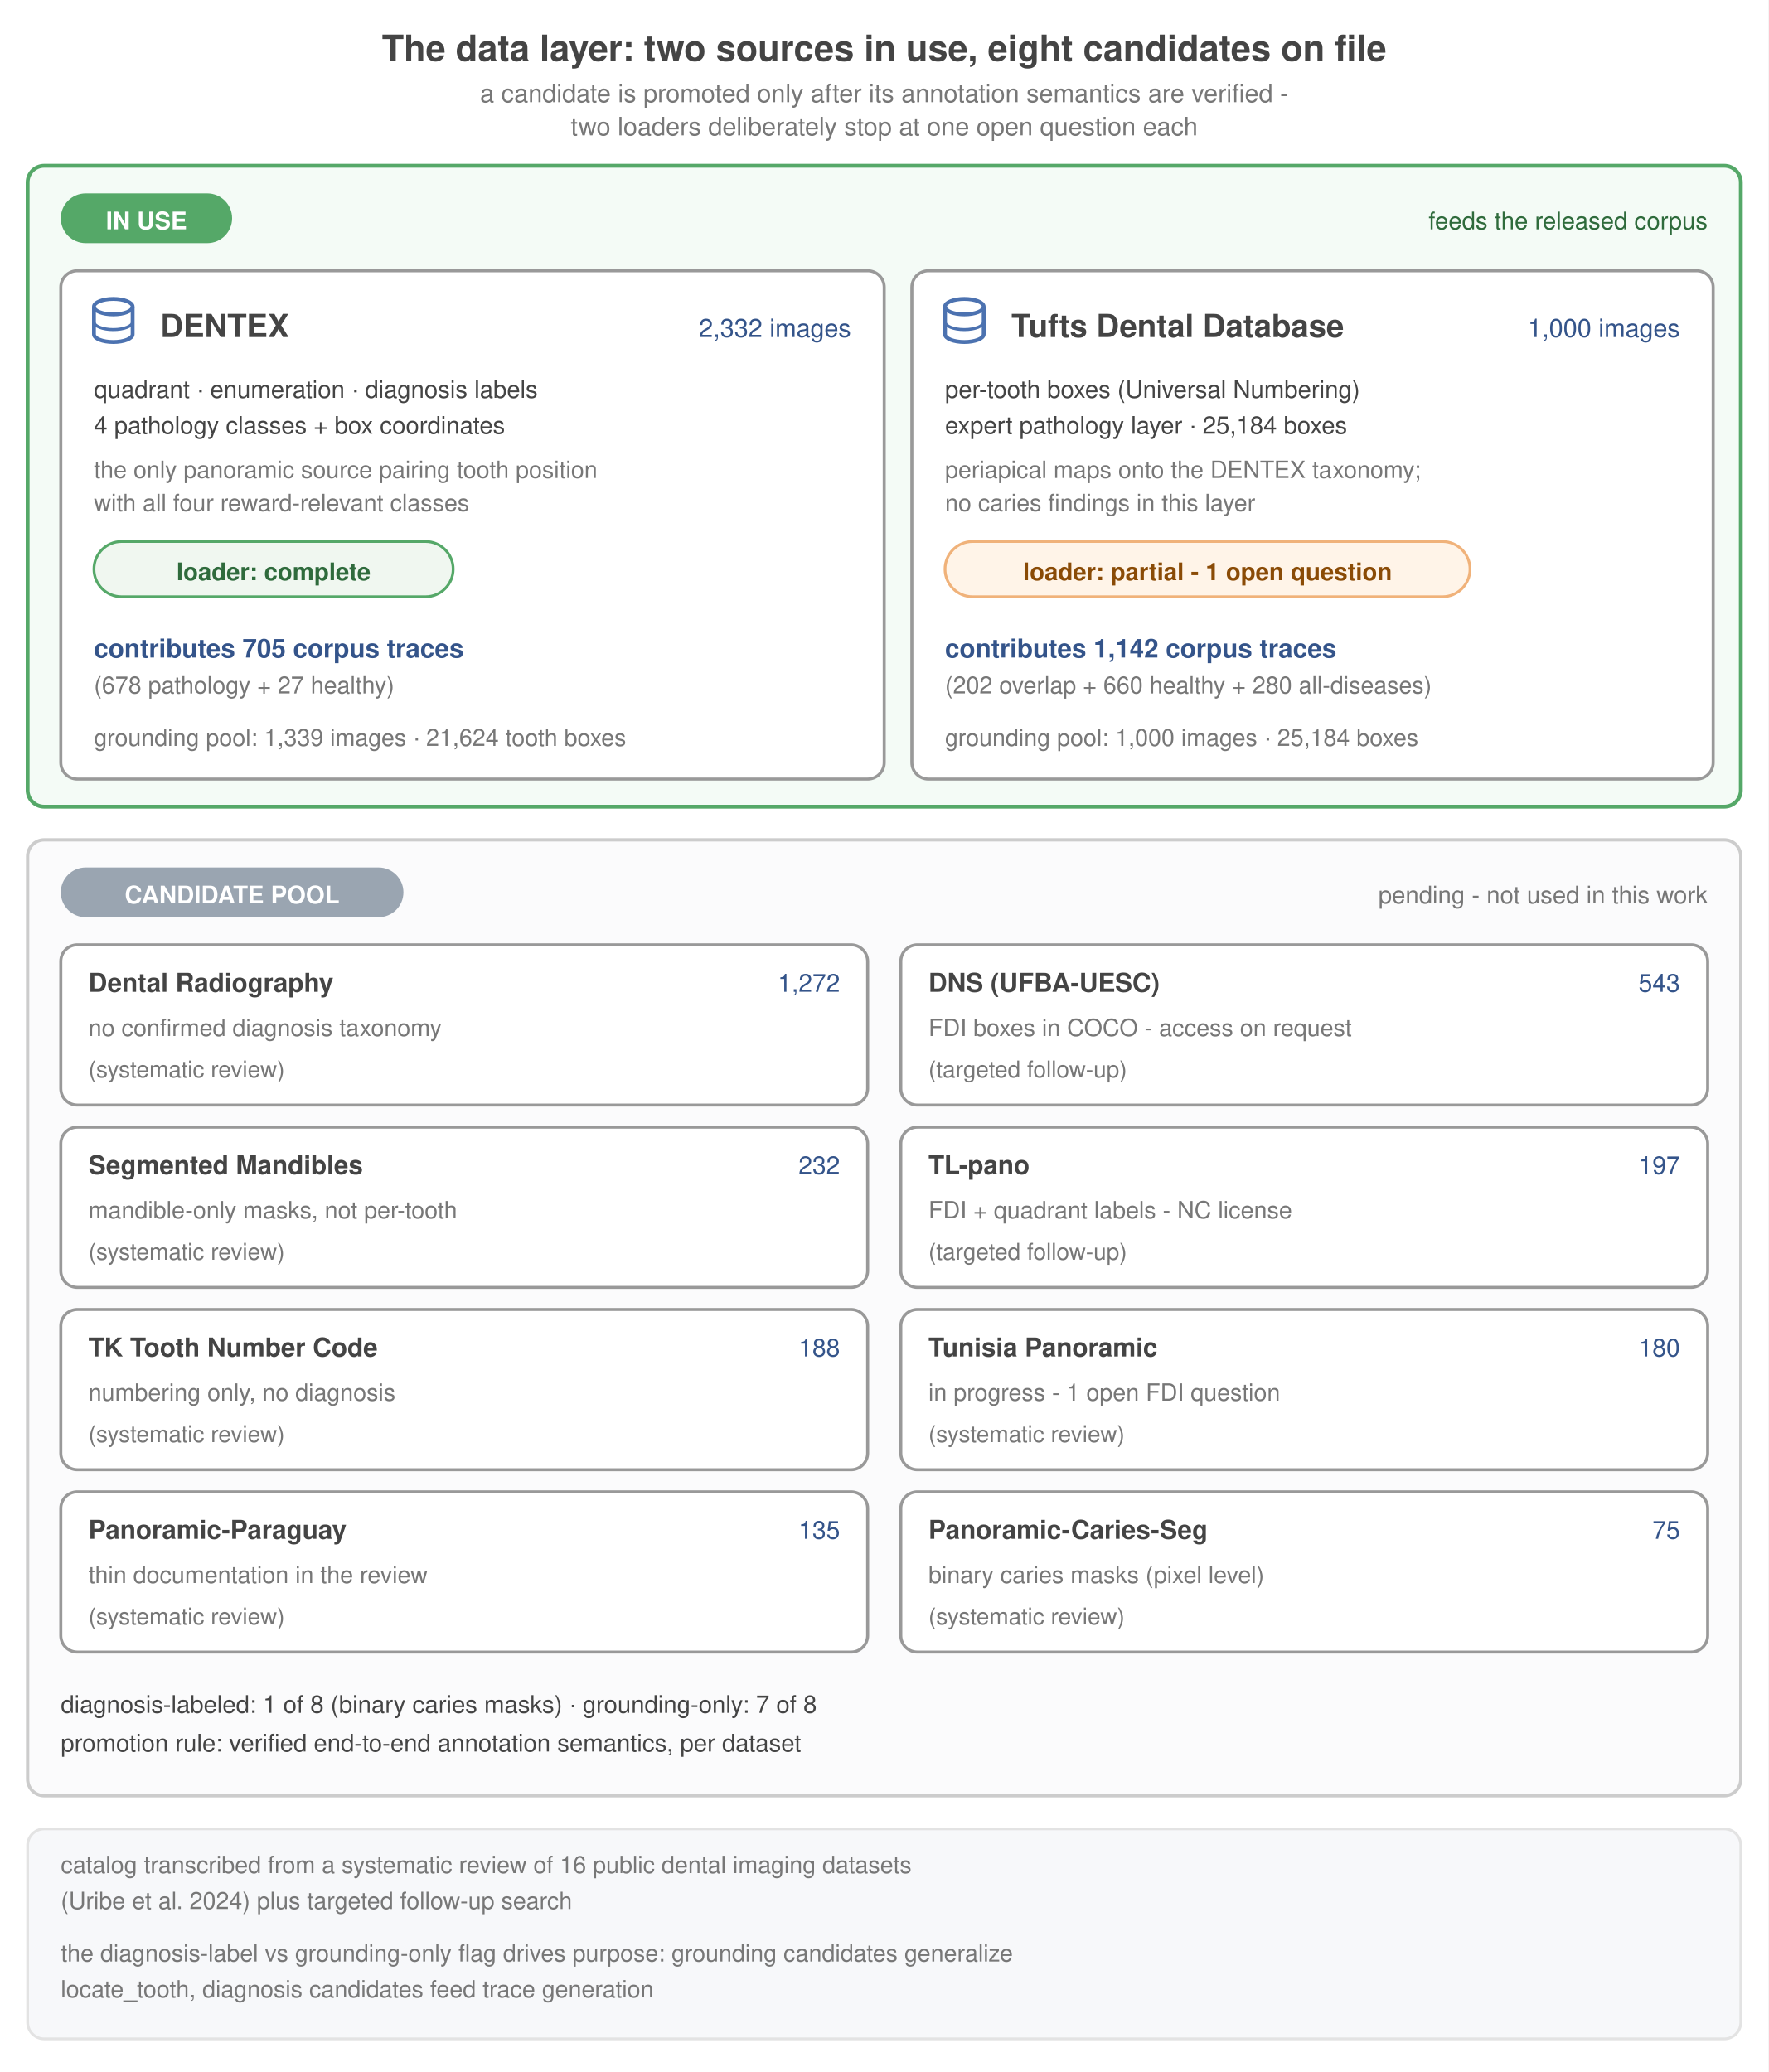
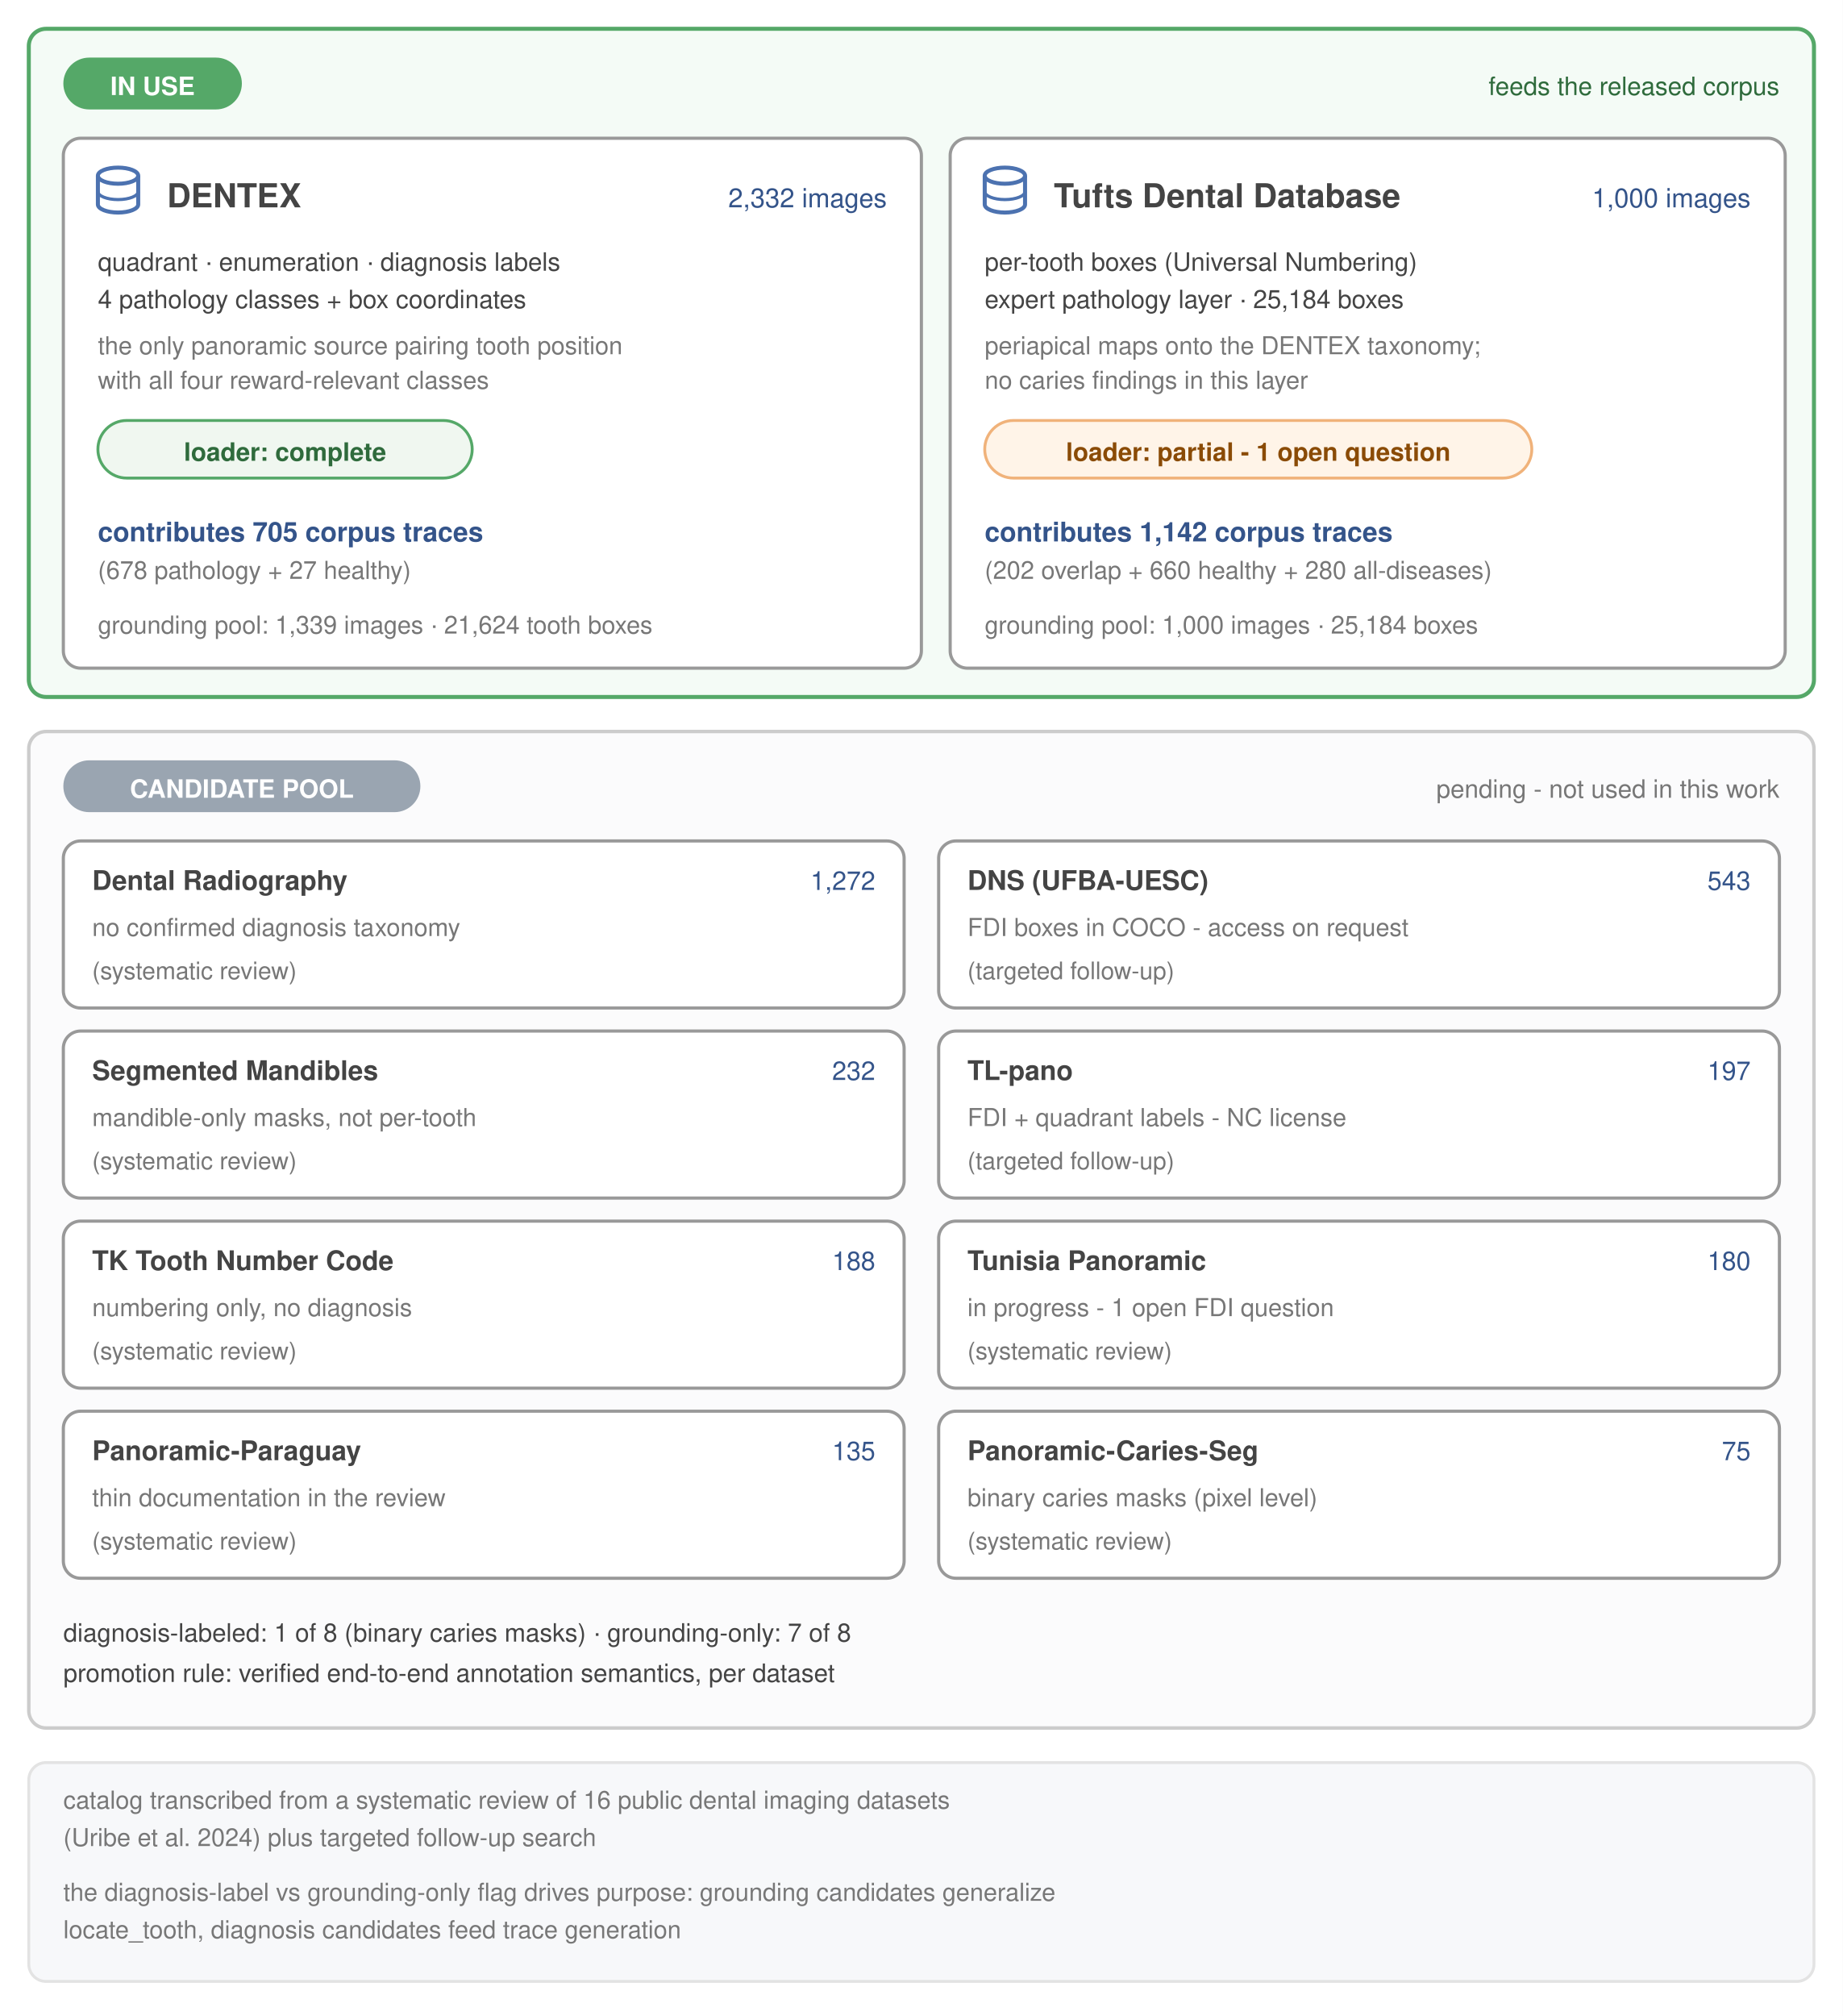
- <svg xmlns="http://www.w3.org/2000/svg" width="640" height="750" viewBox="0 0 640 750">
-   <rect width="640" height="750" fill="#FFFFFF" />
-   <text x="320.0" y="22" font-family="Helvetica" font-size="13" font-weight="bold" text-anchor="middle" fill="#444444">The data layer: two sources in use, eight candidates on file</text>
-   <text x="320.0" y="37" font-family="Helvetica" font-size="9.2" text-anchor="middle" fill="#777777">a candidate is promoted only after its annotation semantics are verified -</text>
-   <text x="320.0" y="49" font-family="Helvetica" font-size="9.2" text-anchor="middle" fill="#777777">two loaders deliberately stop at one open question each</text>
-   <rect x="10" y="60" width="620" height="232" rx="6" fill="#F4FBF6" stroke="#55A868" stroke-width="1.4" />
-   <rect x="22" y="70" width="62" height="18" rx="9" fill="#55A868" stroke="none" stroke-width="0" />
-   <text x="53" y="83" font-family="Helvetica" font-size="8.8" font-weight="bold" text-anchor="middle" fill="#FFFFFF">IN USE</text>
-   <text x="618" y="83" font-family="Helvetica" font-size="8.8" text-anchor="end" fill="#2F6B3C">feeds the released corpus</text>
-   <rect x="22" y="98" width="298" height="184" rx="6" fill="#FFFFFF" stroke="#999999" stroke-width="1.1" />
-   <ellipse cx="41.0" cy="111" rx="7.0" ry="2.8" fill="none" stroke="#4C72B0" stroke-width="1.4" />
-   <path d="M 34 111 L 34 121.0 A 7.0 2.8 0 0 0 48.0 121.0 L 48.0 111" fill="none" stroke="#4C72B0" stroke-width="1.4" />
-   <path d="M 34 116.5 A 7.0 2.8 0 0 0 48.0 116.5" fill="none" stroke="#4C72B0" stroke-width="1.1" />
-   <text x="58" y="122" font-family="Helvetica" font-size="11.5" font-weight="bold" fill="#444444">DENTEX</text>
-   <text x="308" y="122" font-family="Helvetica" font-size="9.2" text-anchor="end" fill="#34548A">2,332 images</text>
-   <text x="34" y="144" font-family="Helvetica" font-size="8.8" fill="#444444">quadrant · enumeration · diagnosis labels</text>
-   <text x="34" y="157" font-family="Helvetica" font-size="8.8" fill="#444444">4 pathology classes + box coordinates</text>
-   <text x="34" y="173" font-family="Helvetica" font-size="8.6" fill="#777777">the only panoramic source pairing tooth position</text>
-   <text x="34" y="185" font-family="Helvetica" font-size="8.6" fill="#777777">with all four reward-relevant classes</text>
-   <rect x="34" y="196" width="130" height="20" rx="10" fill="#F0F7F0" stroke="#55A868" stroke-width="1.0" />
-   <text x="99" y="210" font-family="Helvetica" font-size="8.8" font-weight="bold" text-anchor="middle" fill="#2F6B3C">loader: complete</text>
-   <text x="34" y="238" font-family="Helvetica" font-size="9.4" font-weight="bold" fill="#34548A">contributes 705 corpus traces</text>
-   <text x="34" y="251" font-family="Helvetica" font-size="8.6" fill="#777777">(678 pathology + 27 healthy)</text>
-   <text x="34" y="270" font-family="Helvetica" font-size="8.6" fill="#777777">grounding pool: 1,339 images · 21,624 tooth boxes</text>
-   <rect x="330" y="98" width="290" height="184" rx="6" fill="#FFFFFF" stroke="#999999" stroke-width="1.1" />
-   <ellipse cx="349.0" cy="111" rx="7.0" ry="2.8" fill="none" stroke="#4C72B0" stroke-width="1.4" />
-   <path d="M 342 111 L 342 121.0 A 7.0 2.8 0 0 0 356.0 121.0 L 356.0 111" fill="none" stroke="#4C72B0" stroke-width="1.4" />
-   <path d="M 342 116.5 A 7.0 2.8 0 0 0 356.0 116.5" fill="none" stroke="#4C72B0" stroke-width="1.1" />
-   <text x="366" y="122" font-family="Helvetica" font-size="11.5" font-weight="bold" fill="#444444">Tufts Dental Database</text>
-   <text x="608" y="122" font-family="Helvetica" font-size="9.2" text-anchor="end" fill="#34548A">1,000 images</text>
-   <text x="342" y="144" font-family="Helvetica" font-size="8.8" fill="#444444">per-tooth boxes (Universal Numbering)</text>
-   <text x="342" y="157" font-family="Helvetica" font-size="8.8" fill="#444444">expert pathology layer · 25,184 boxes</text>
-   <text x="342" y="173" font-family="Helvetica" font-size="8.6" fill="#777777">periapical maps onto the DENTEX taxonomy;</text>
-   <text x="342" y="185" font-family="Helvetica" font-size="8.6" fill="#777777">no caries findings in this layer</text>
-   <rect x="342" y="196" width="190" height="20" rx="10" fill="#FFF4E8" stroke="#F0B27A" stroke-width="1.0" />
-   <text x="437" y="210" font-family="Helvetica" font-size="8.8" font-weight="bold" text-anchor="middle" fill="#8A4B06">loader: partial - 1 open question</text>
-   <text x="342" y="238" font-family="Helvetica" font-size="9.4" font-weight="bold" fill="#34548A">contributes 1,142 corpus traces</text>
-   <text x="342" y="251" font-family="Helvetica" font-size="8.6" fill="#777777">(202 overlap + 660 healthy + 280 all-diseases)</text>
-   <text x="342" y="270" font-family="Helvetica" font-size="8.6" fill="#777777">grounding pool: 1,000 images · 25,184 boxes</text>
-   <rect x="10" y="304" width="620" height="346" rx="6" fill="#FBFBFC" stroke="#CCCCCC" stroke-width="1.2" />
-   <rect x="22" y="314" width="124" height="18" rx="9" fill="#9AA5B1" stroke="none" stroke-width="0" />
-   <text x="84" y="327" font-family="Helvetica" font-size="8.8" font-weight="bold" text-anchor="middle" fill="#FFFFFF">CANDIDATE POOL</text>
-   <text x="618" y="327" font-family="Helvetica" font-size="8.8" text-anchor="end" fill="#777777">pending - not used in this work</text>
-   <rect x="22" y="342" width="292" height="58" rx="6" fill="#FFFFFF" stroke="#999999" stroke-width="1.1" />
-   <text x="32" y="359" font-family="Helvetica" font-size="9.4" font-weight="bold" fill="#444444">Dental Radiography</text>
-   <text x="304" y="359" font-family="Helvetica" font-size="9.0" text-anchor="end" fill="#34548A">1,272</text>
-   <text x="32" y="375" font-family="Helvetica" font-size="8.6" fill="#777777">no confirmed diagnosis taxonomy</text>
-   <text x="32" y="390" font-family="Helvetica" font-size="8.4" fill="#777777">(systematic review)</text>
-   <rect x="326" y="342" width="292" height="58" rx="6" fill="#FFFFFF" stroke="#999999" stroke-width="1.1" />
-   <text x="336" y="359" font-family="Helvetica" font-size="9.4" font-weight="bold" fill="#444444">DNS (UFBA-UESC)</text>
-   <text x="608" y="359" font-family="Helvetica" font-size="9.0" text-anchor="end" fill="#34548A">543</text>
-   <text x="336" y="375" font-family="Helvetica" font-size="8.6" fill="#777777">FDI boxes in COCO - access on request</text>
-   <text x="336" y="390" font-family="Helvetica" font-size="8.4" fill="#777777">(targeted follow-up)</text>
-   <rect x="22" y="408" width="292" height="58" rx="6" fill="#FFFFFF" stroke="#999999" stroke-width="1.1" />
-   <text x="32" y="425" font-family="Helvetica" font-size="9.4" font-weight="bold" fill="#444444">Segmented Mandibles</text>
-   <text x="304" y="425" font-family="Helvetica" font-size="9.0" text-anchor="end" fill="#34548A">232</text>
-   <text x="32" y="441" font-family="Helvetica" font-size="8.6" fill="#777777">mandible-only masks, not per-tooth</text>
-   <text x="32" y="456" font-family="Helvetica" font-size="8.4" fill="#777777">(systematic review)</text>
-   <rect x="326" y="408" width="292" height="58" rx="6" fill="#FFFFFF" stroke="#999999" stroke-width="1.1" />
-   <text x="336" y="425" font-family="Helvetica" font-size="9.4" font-weight="bold" fill="#444444">TL-pano</text>
-   <text x="608" y="425" font-family="Helvetica" font-size="9.0" text-anchor="end" fill="#34548A">197</text>
-   <text x="336" y="441" font-family="Helvetica" font-size="8.6" fill="#777777">FDI + quadrant labels - NC license</text>
-   <text x="336" y="456" font-family="Helvetica" font-size="8.4" fill="#777777">(targeted follow-up)</text>
-   <rect x="22" y="474" width="292" height="58" rx="6" fill="#FFFFFF" stroke="#999999" stroke-width="1.1" />
-   <text x="32" y="491" font-family="Helvetica" font-size="9.4" font-weight="bold" fill="#444444">TK Tooth Number Code</text>
-   <text x="304" y="491" font-family="Helvetica" font-size="9.0" text-anchor="end" fill="#34548A">188</text>
-   <text x="32" y="507" font-family="Helvetica" font-size="8.6" fill="#777777">numbering only, no diagnosis</text>
-   <text x="32" y="522" font-family="Helvetica" font-size="8.4" fill="#777777">(systematic review)</text>
-   <rect x="326" y="474" width="292" height="58" rx="6" fill="#FFFFFF" stroke="#999999" stroke-width="1.1" />
-   <text x="336" y="491" font-family="Helvetica" font-size="9.4" font-weight="bold" fill="#444444">Tunisia Panoramic</text>
-   <text x="608" y="491" font-family="Helvetica" font-size="9.0" text-anchor="end" fill="#34548A">180</text>
-   <text x="336" y="507" font-family="Helvetica" font-size="8.6" fill="#777777">in progress - 1 open FDI question</text>
-   <text x="336" y="522" font-family="Helvetica" font-size="8.4" fill="#777777">(systematic review)</text>
-   <rect x="22" y="540" width="292" height="58" rx="6" fill="#FFFFFF" stroke="#999999" stroke-width="1.1" />
-   <text x="32" y="557" font-family="Helvetica" font-size="9.4" font-weight="bold" fill="#444444">Panoramic-Paraguay</text>
-   <text x="304" y="557" font-family="Helvetica" font-size="9.0" text-anchor="end" fill="#34548A">135</text>
-   <text x="32" y="573" font-family="Helvetica" font-size="8.6" fill="#777777">thin documentation in the review</text>
-   <text x="32" y="588" font-family="Helvetica" font-size="8.4" fill="#777777">(systematic review)</text>
-   <rect x="326" y="540" width="292" height="58" rx="6" fill="#FFFFFF" stroke="#999999" stroke-width="1.1" />
-   <text x="336" y="557" font-family="Helvetica" font-size="9.4" font-weight="bold" fill="#444444">Panoramic-Caries-Seg</text>
-   <text x="608" y="557" font-family="Helvetica" font-size="9.0" text-anchor="end" fill="#34548A">75</text>
-   <text x="336" y="573" font-family="Helvetica" font-size="8.6" fill="#777777">binary caries masks (pixel level)</text>
-   <text x="336" y="588" font-family="Helvetica" font-size="8.4" fill="#777777">(systematic review)</text>
-   <text x="22" y="620" font-family="Helvetica" font-size="8.8" fill="#444444">diagnosis-labeled: 1 of 8 (binary caries masks) · grounding-only: 7 of 8</text>
-   <text x="22" y="634" font-family="Helvetica" font-size="8.8" fill="#444444">promotion rule: verified end-to-end annotation semantics, per dataset</text>
-   <rect x="10" y="662" width="620" height="76" rx="6" fill="#F7F8FA" stroke="#E3E3E3" stroke-width="1.0" />
-   <text x="22" y="678" font-family="Helvetica" font-size="8.6" fill="#777777">catalog transcribed from a systematic review of 16 public dental imaging datasets</text>
-   <text x="22" y="691" font-family="Helvetica" font-size="8.6" fill="#777777">(Uribe et al. 2024) plus targeted follow-up search</text>
-   <text x="22" y="710" font-family="Helvetica" font-size="8.6" fill="#777777">the diagnosis-label vs grounding-only flag drives purpose: grounding candidates generalize</text>
-   <text x="22" y="723" font-family="Helvetica" font-size="8.6" fill="#777777">locate_tooth, diagnosis candidates feed trace generation</text>
+ <svg xmlns="http://www.w3.org/2000/svg" width="640" height="700" viewBox="0 0 640 700">
+   <rect width="640" height="700" fill="#FFFFFF" />
+   <g transform="translate(0,-50)">
+     <rect x="10" y="60" width="620" height="232" rx="6" fill="#F4FBF6" stroke="#55A868" stroke-width="1.4" />
+     <rect x="22" y="70" width="62" height="18" rx="9" fill="#55A868" stroke="none" stroke-width="0" />
+     <text x="53" y="83" font-family="Helvetica" font-size="8.8" font-weight="bold" text-anchor="middle" fill="#FFFFFF">IN USE</text>
+     <text x="618" y="83" font-family="Helvetica" font-size="8.8" text-anchor="end" fill="#2F6B3C">feeds the released corpus</text>
+     <rect x="22" y="98" width="298" height="184" rx="6" fill="#FFFFFF" stroke="#999999" stroke-width="1.1" />
+     <ellipse cx="41.0" cy="111" rx="7.0" ry="2.8" fill="none" stroke="#4C72B0" stroke-width="1.4" />
+     <path d="M 34 111 L 34 121.0 A 7.0 2.8 0 0 0 48.0 121.0 L 48.0 111" fill="none" stroke="#4C72B0" stroke-width="1.4" />
+     <path d="M 34 116.5 A 7.0 2.8 0 0 0 48.0 116.5" fill="none" stroke="#4C72B0" stroke-width="1.1" />
+     <text x="58" y="122" font-family="Helvetica" font-size="11.5" font-weight="bold" fill="#444444">DENTEX</text>
+     <text x="308" y="122" font-family="Helvetica" font-size="9.2" text-anchor="end" fill="#34548A">2,332 images</text>
+     <text x="34" y="144" font-family="Helvetica" font-size="8.8" fill="#444444">quadrant · enumeration · diagnosis labels</text>
+     <text x="34" y="157" font-family="Helvetica" font-size="8.8" fill="#444444">4 pathology classes + box coordinates</text>
+     <text x="34" y="173" font-family="Helvetica" font-size="8.6" fill="#777777">the only panoramic source pairing tooth position</text>
+     <text x="34" y="185" font-family="Helvetica" font-size="8.6" fill="#777777">with all four reward-relevant classes</text>
+     <rect x="34" y="196" width="130" height="20" rx="10" fill="#F0F7F0" stroke="#55A868" stroke-width="1.0" />
+     <text x="99" y="210" font-family="Helvetica" font-size="8.8" font-weight="bold" text-anchor="middle" fill="#2F6B3C">loader: complete</text>
+     <text x="34" y="238" font-family="Helvetica" font-size="9.4" font-weight="bold" fill="#34548A">contributes 705 corpus traces</text>
+     <text x="34" y="251" font-family="Helvetica" font-size="8.6" fill="#777777">(678 pathology + 27 healthy)</text>
+     <text x="34" y="270" font-family="Helvetica" font-size="8.6" fill="#777777">grounding pool: 1,339 images · 21,624 tooth boxes</text>
+     <rect x="330" y="98" width="290" height="184" rx="6" fill="#FFFFFF" stroke="#999999" stroke-width="1.1" />
+     <ellipse cx="349.0" cy="111" rx="7.0" ry="2.8" fill="none" stroke="#4C72B0" stroke-width="1.4" />
+     <path d="M 342 111 L 342 121.0 A 7.0 2.8 0 0 0 356.0 121.0 L 356.0 111" fill="none" stroke="#4C72B0" stroke-width="1.4" />
+     <path d="M 342 116.5 A 7.0 2.8 0 0 0 356.0 116.5" fill="none" stroke="#4C72B0" stroke-width="1.1" />
+     <text x="366" y="122" font-family="Helvetica" font-size="11.5" font-weight="bold" fill="#444444">Tufts Dental Database</text>
+     <text x="608" y="122" font-family="Helvetica" font-size="9.2" text-anchor="end" fill="#34548A">1,000 images</text>
+     <text x="342" y="144" font-family="Helvetica" font-size="8.8" fill="#444444">per-tooth boxes (Universal Numbering)</text>
+     <text x="342" y="157" font-family="Helvetica" font-size="8.8" fill="#444444">expert pathology layer · 25,184 boxes</text>
+     <text x="342" y="173" font-family="Helvetica" font-size="8.6" fill="#777777">periapical maps onto the DENTEX taxonomy;</text>
+     <text x="342" y="185" font-family="Helvetica" font-size="8.6" fill="#777777">no caries findings in this layer</text>
+     <rect x="342" y="196" width="190" height="20" rx="10" fill="#FFF4E8" stroke="#F0B27A" stroke-width="1.0" />
+     <text x="437" y="210" font-family="Helvetica" font-size="8.8" font-weight="bold" text-anchor="middle" fill="#8A4B06">loader: partial - 1 open question</text>
+     <text x="342" y="238" font-family="Helvetica" font-size="9.4" font-weight="bold" fill="#34548A">contributes 1,142 corpus traces</text>
+     <text x="342" y="251" font-family="Helvetica" font-size="8.6" fill="#777777">(202 overlap + 660 healthy + 280 all-diseases)</text>
+     <text x="342" y="270" font-family="Helvetica" font-size="8.6" fill="#777777">grounding pool: 1,000 images · 25,184 boxes</text>
+     <rect x="10" y="304" width="620" height="346" rx="6" fill="#FBFBFC" stroke="#CCCCCC" stroke-width="1.2" />
+     <rect x="22" y="314" width="124" height="18" rx="9" fill="#9AA5B1" stroke="none" stroke-width="0" />
+     <text x="84" y="327" font-family="Helvetica" font-size="8.8" font-weight="bold" text-anchor="middle" fill="#FFFFFF">CANDIDATE POOL</text>
+     <text x="618" y="327" font-family="Helvetica" font-size="8.8" text-anchor="end" fill="#777777">pending - not used in this work</text>
+     <rect x="22" y="342" width="292" height="58" rx="6" fill="#FFFFFF" stroke="#999999" stroke-width="1.1" />
+     <text x="32" y="359" font-family="Helvetica" font-size="9.4" font-weight="bold" fill="#444444">Dental Radiography</text>
+     <text x="304" y="359" font-family="Helvetica" font-size="9.0" text-anchor="end" fill="#34548A">1,272</text>
+     <text x="32" y="375" font-family="Helvetica" font-size="8.6" fill="#777777">no confirmed diagnosis taxonomy</text>
+     <text x="32" y="390" font-family="Helvetica" font-size="8.4" fill="#777777">(systematic review)</text>
+     <rect x="326" y="342" width="292" height="58" rx="6" fill="#FFFFFF" stroke="#999999" stroke-width="1.1" />
+     <text x="336" y="359" font-family="Helvetica" font-size="9.4" font-weight="bold" fill="#444444">DNS (UFBA-UESC)</text>
+     <text x="608" y="359" font-family="Helvetica" font-size="9.0" text-anchor="end" fill="#34548A">543</text>
+     <text x="336" y="375" font-family="Helvetica" font-size="8.6" fill="#777777">FDI boxes in COCO - access on request</text>
+     <text x="336" y="390" font-family="Helvetica" font-size="8.4" fill="#777777">(targeted follow-up)</text>
+     <rect x="22" y="408" width="292" height="58" rx="6" fill="#FFFFFF" stroke="#999999" stroke-width="1.1" />
+     <text x="32" y="425" font-family="Helvetica" font-size="9.4" font-weight="bold" fill="#444444">Segmented Mandibles</text>
+     <text x="304" y="425" font-family="Helvetica" font-size="9.0" text-anchor="end" fill="#34548A">232</text>
+     <text x="32" y="441" font-family="Helvetica" font-size="8.6" fill="#777777">mandible-only masks, not per-tooth</text>
+     <text x="32" y="456" font-family="Helvetica" font-size="8.4" fill="#777777">(systematic review)</text>
+     <rect x="326" y="408" width="292" height="58" rx="6" fill="#FFFFFF" stroke="#999999" stroke-width="1.1" />
+     <text x="336" y="425" font-family="Helvetica" font-size="9.4" font-weight="bold" fill="#444444">TL-pano</text>
+     <text x="608" y="425" font-family="Helvetica" font-size="9.0" text-anchor="end" fill="#34548A">197</text>
+     <text x="336" y="441" font-family="Helvetica" font-size="8.6" fill="#777777">FDI + quadrant labels - NC license</text>
+     <text x="336" y="456" font-family="Helvetica" font-size="8.4" fill="#777777">(targeted follow-up)</text>
+     <rect x="22" y="474" width="292" height="58" rx="6" fill="#FFFFFF" stroke="#999999" stroke-width="1.1" />
+     <text x="32" y="491" font-family="Helvetica" font-size="9.4" font-weight="bold" fill="#444444">TK Tooth Number Code</text>
+     <text x="304" y="491" font-family="Helvetica" font-size="9.0" text-anchor="end" fill="#34548A">188</text>
+     <text x="32" y="507" font-family="Helvetica" font-size="8.6" fill="#777777">numbering only, no diagnosis</text>
+     <text x="32" y="522" font-family="Helvetica" font-size="8.4" fill="#777777">(systematic review)</text>
+     <rect x="326" y="474" width="292" height="58" rx="6" fill="#FFFFFF" stroke="#999999" stroke-width="1.1" />
+     <text x="336" y="491" font-family="Helvetica" font-size="9.4" font-weight="bold" fill="#444444">Tunisia Panoramic</text>
+     <text x="608" y="491" font-family="Helvetica" font-size="9.0" text-anchor="end" fill="#34548A">180</text>
+     <text x="336" y="507" font-family="Helvetica" font-size="8.6" fill="#777777">in progress - 1 open FDI question</text>
+     <text x="336" y="522" font-family="Helvetica" font-size="8.4" fill="#777777">(systematic review)</text>
+     <rect x="22" y="540" width="292" height="58" rx="6" fill="#FFFFFF" stroke="#999999" stroke-width="1.1" />
+     <text x="32" y="557" font-family="Helvetica" font-size="9.4" font-weight="bold" fill="#444444">Panoramic-Paraguay</text>
+     <text x="304" y="557" font-family="Helvetica" font-size="9.0" text-anchor="end" fill="#34548A">135</text>
+     <text x="32" y="573" font-family="Helvetica" font-size="8.6" fill="#777777">thin documentation in the review</text>
+     <text x="32" y="588" font-family="Helvetica" font-size="8.4" fill="#777777">(systematic review)</text>
+     <rect x="326" y="540" width="292" height="58" rx="6" fill="#FFFFFF" stroke="#999999" stroke-width="1.1" />
+     <text x="336" y="557" font-family="Helvetica" font-size="9.4" font-weight="bold" fill="#444444">Panoramic-Caries-Seg</text>
+     <text x="608" y="557" font-family="Helvetica" font-size="9.0" text-anchor="end" fill="#34548A">75</text>
+     <text x="336" y="573" font-family="Helvetica" font-size="8.6" fill="#777777">binary caries masks (pixel level)</text>
+     <text x="336" y="588" font-family="Helvetica" font-size="8.4" fill="#777777">(systematic review)</text>
+     <text x="22" y="620" font-family="Helvetica" font-size="8.8" fill="#444444">diagnosis-labeled: 1 of 8 (binary caries masks) · grounding-only: 7 of 8</text>
+     <text x="22" y="634" font-family="Helvetica" font-size="8.8" fill="#444444">promotion rule: verified end-to-end annotation semantics, per dataset</text>
+     <rect x="10" y="662" width="620" height="76" rx="6" fill="#F7F8FA" stroke="#E3E3E3" stroke-width="1.0" />
+     <text x="22" y="678" font-family="Helvetica" font-size="8.6" fill="#777777">catalog transcribed from a systematic review of 16 public dental imaging datasets</text>
+     <text x="22" y="691" font-family="Helvetica" font-size="8.6" fill="#777777">(Uribe et al. 2024) plus targeted follow-up search</text>
+     <text x="22" y="710" font-family="Helvetica" font-size="8.6" fill="#777777">the diagnosis-label vs grounding-only flag drives purpose: grounding candidates generalize</text>
+     <text x="22" y="723" font-family="Helvetica" font-size="8.6" fill="#777777">locate_tooth, diagnosis candidates feed trace generation</text>
+   </g>
</svg>
